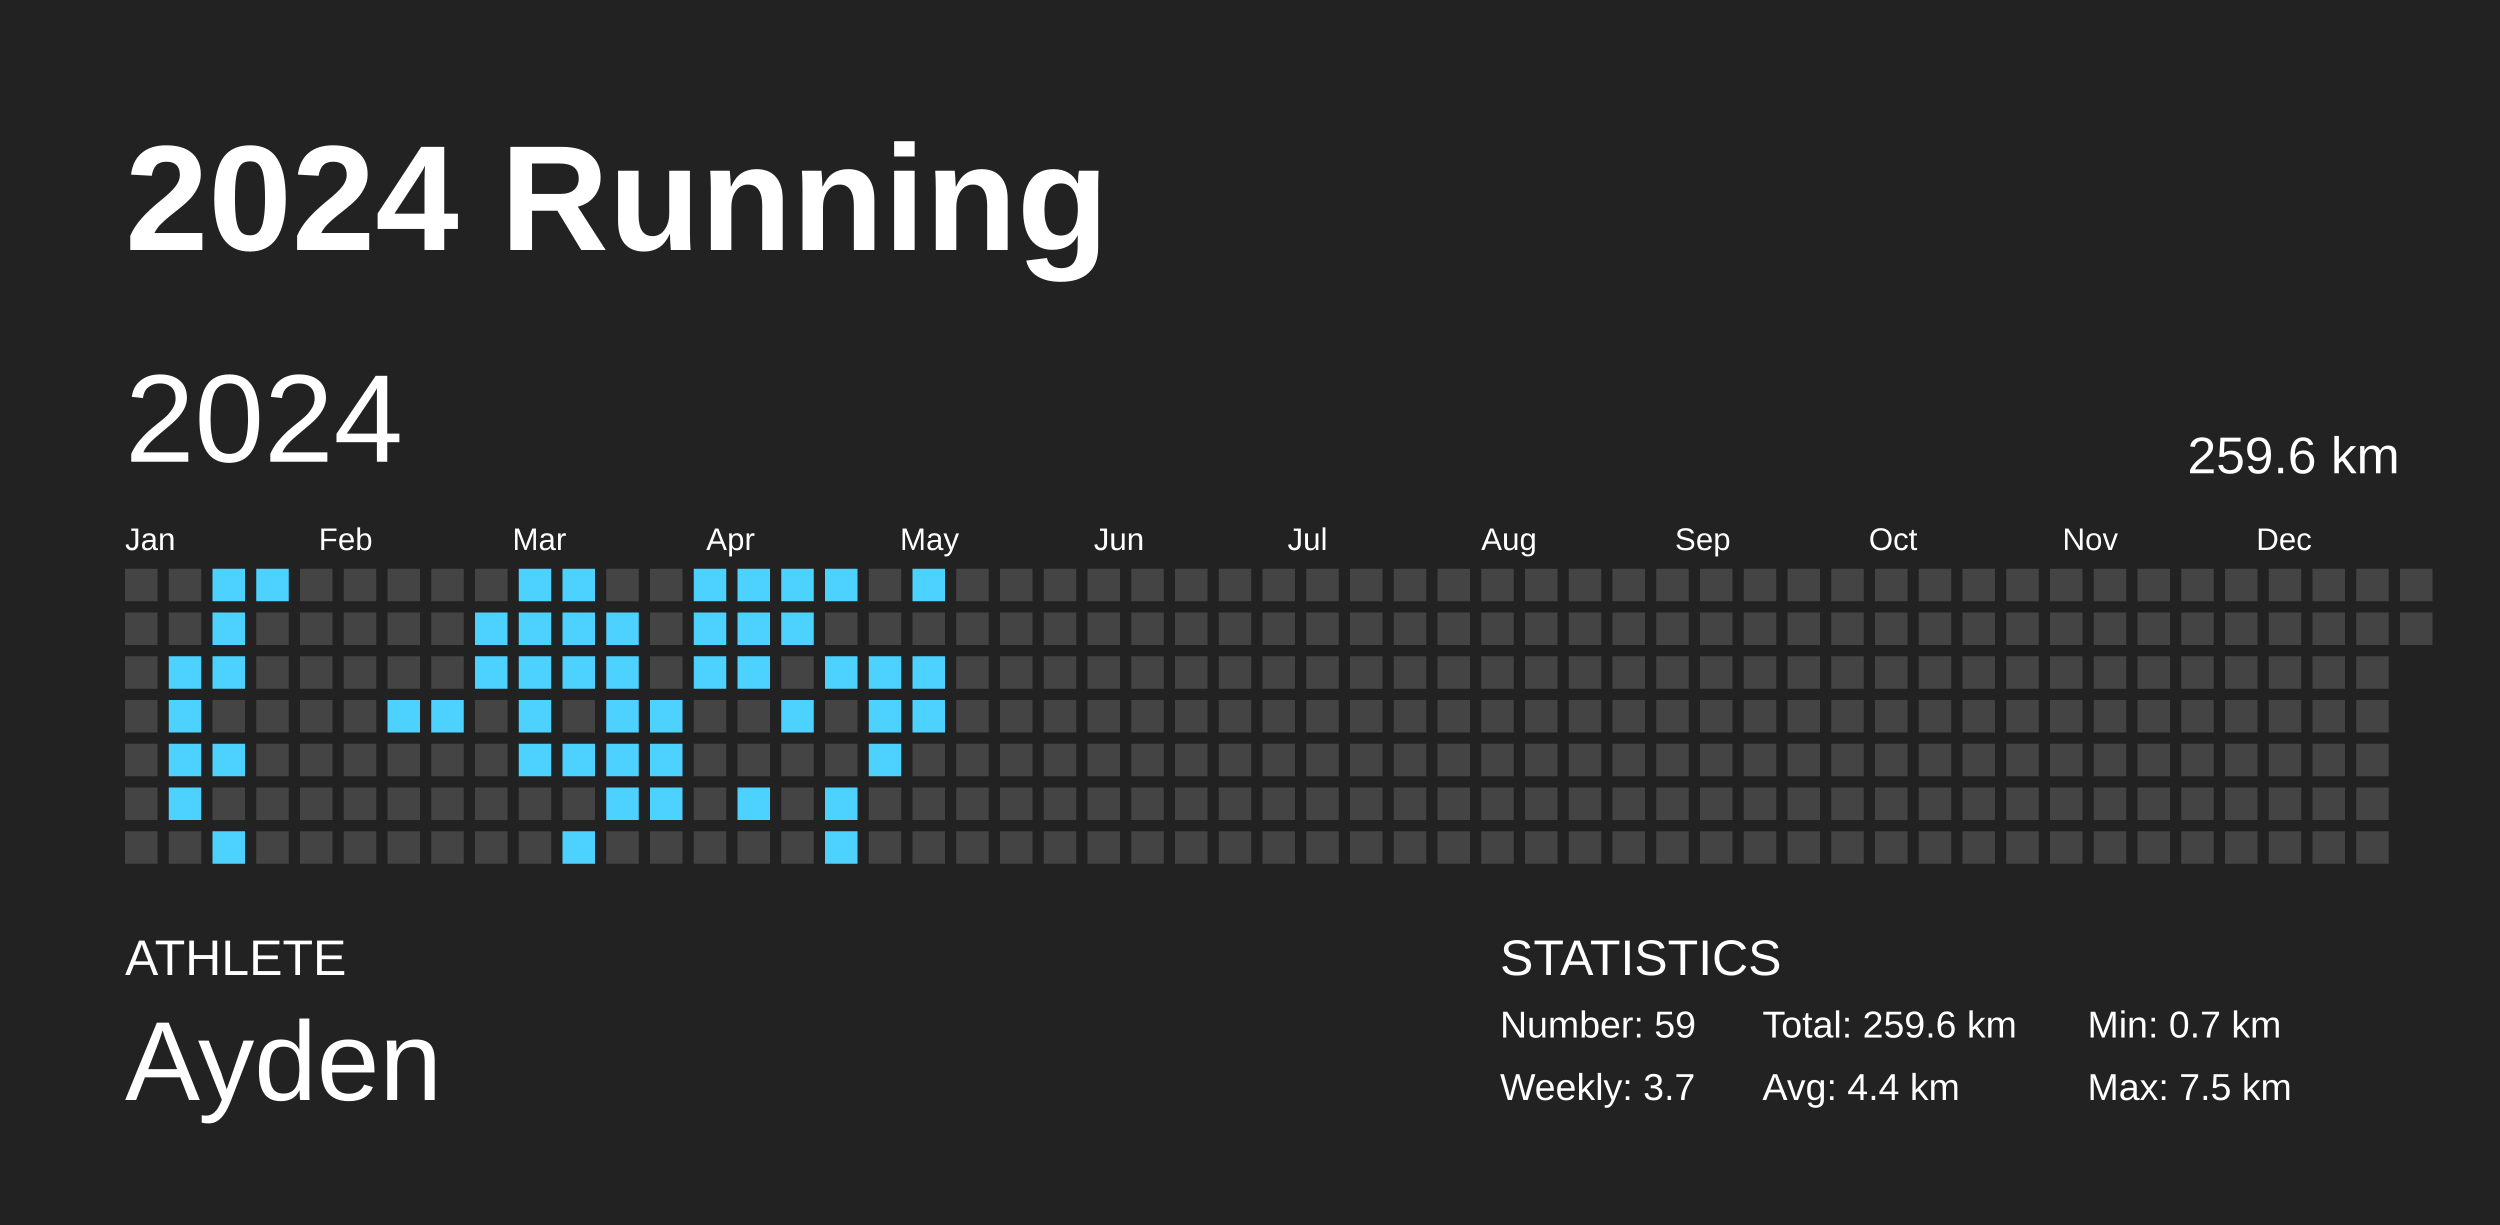
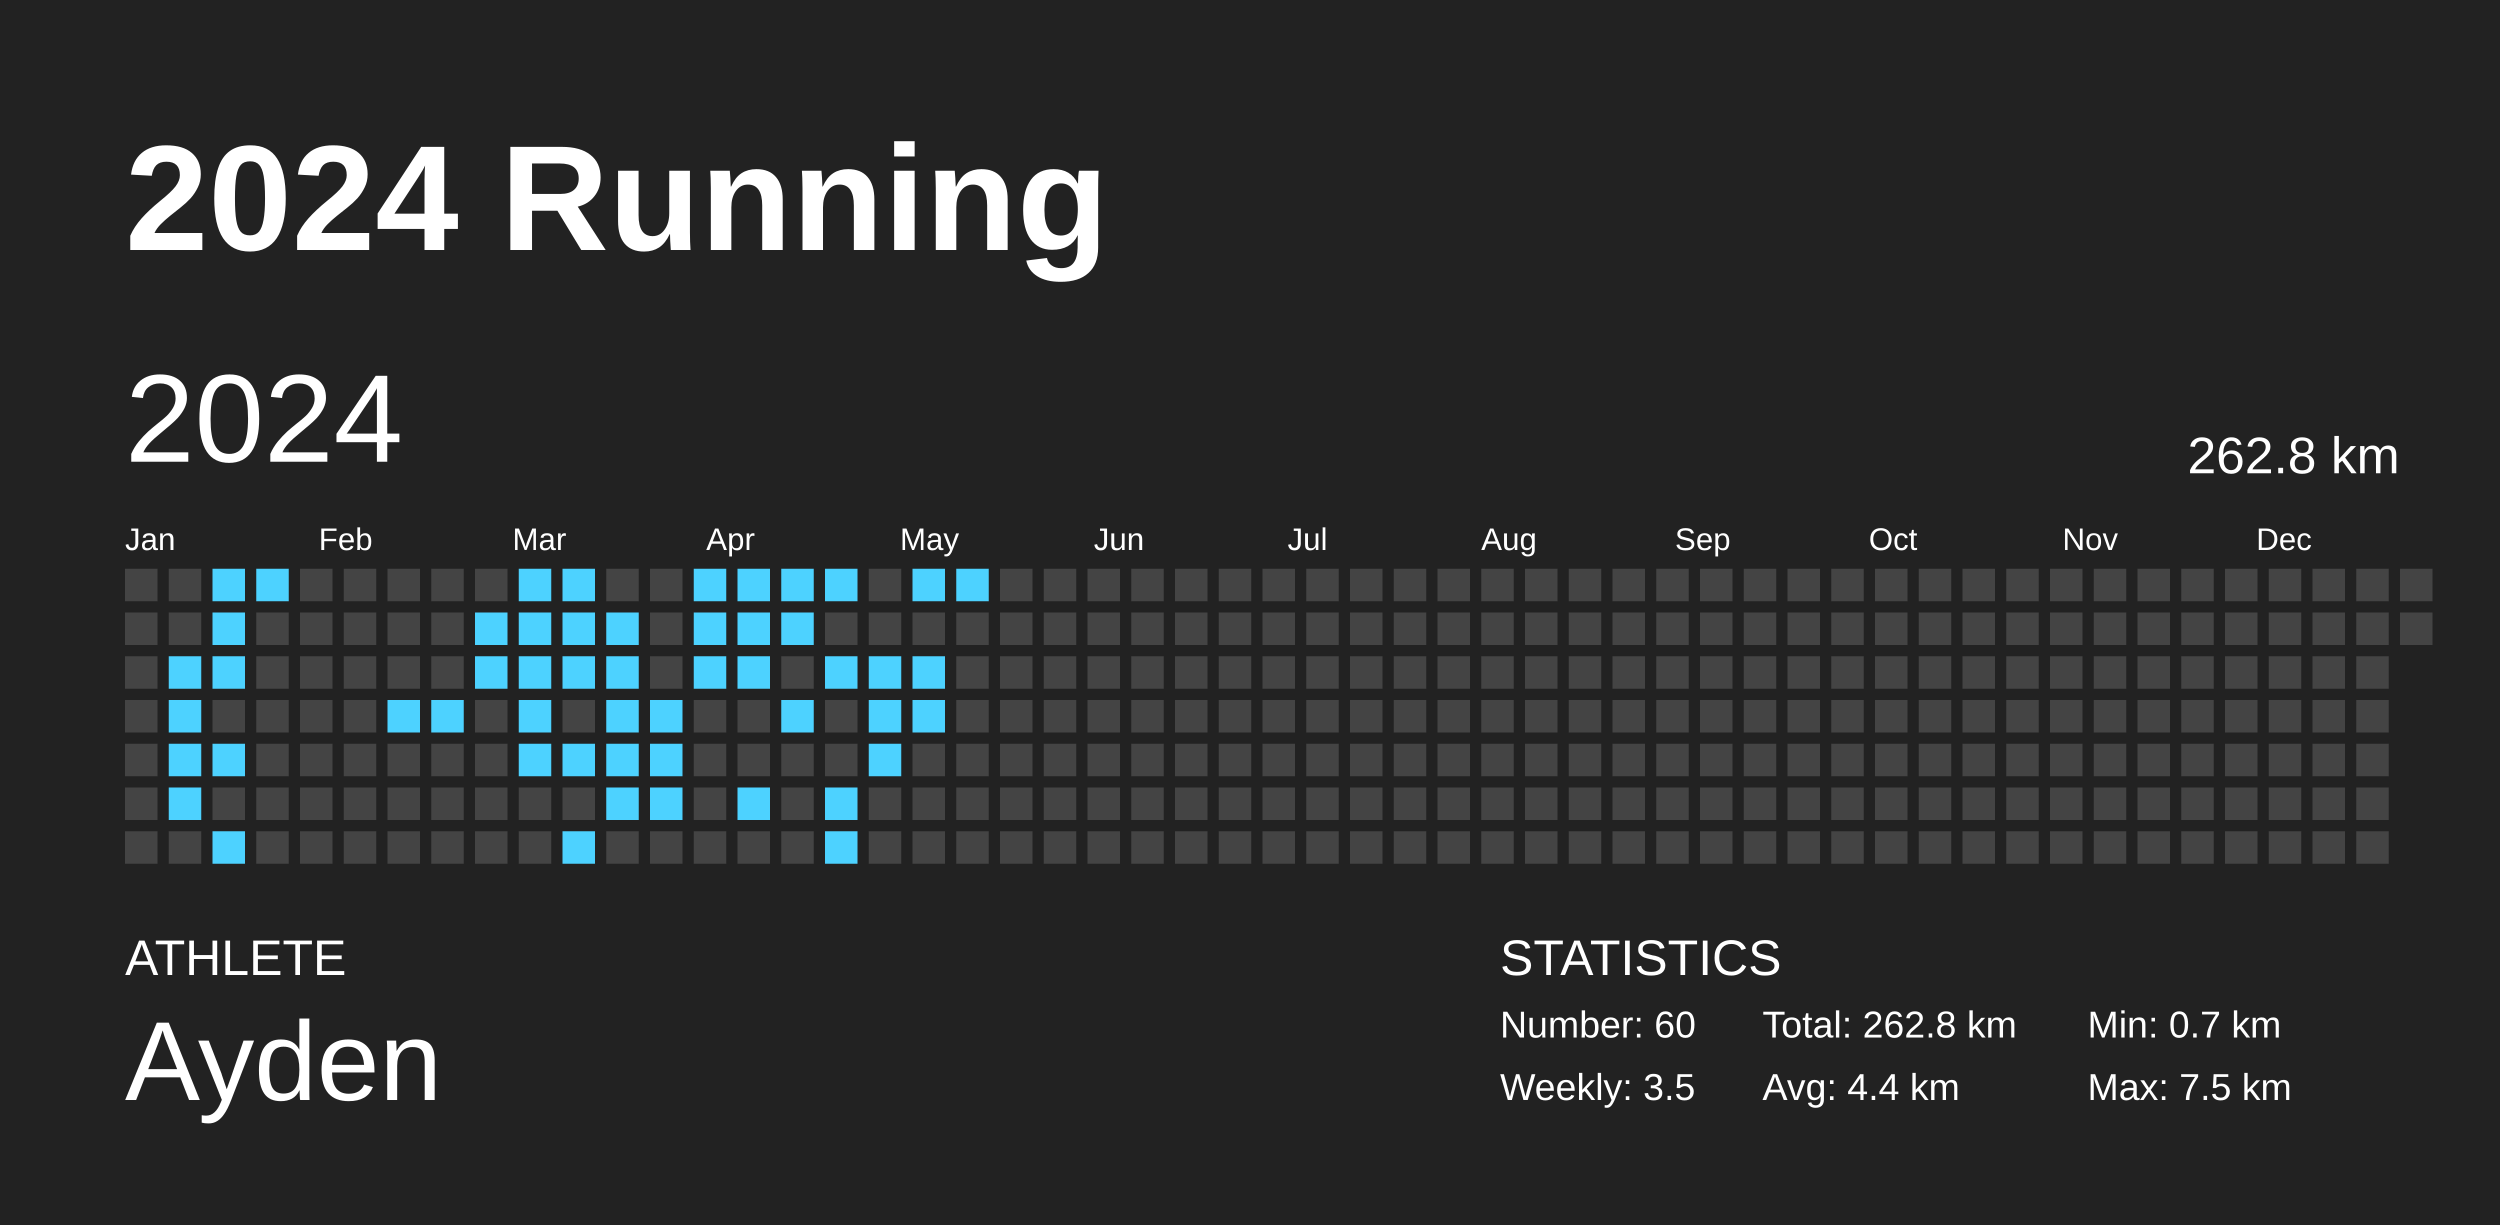
<svg xmlns="http://www.w3.org/2000/svg" baseProfile="full" height="98mm" version="1.1" viewBox="0,0,200,98" width="200mm">
  <defs />
  <rect fill="#222222" height="98" width="200" x="0" y="0" />
  <text fill="#FFFFFF" style="font-size:12px; font-family:Arial; font-weight:bold;" x="10" y="20">2024 Running</text>
  <text fill="#FFFFFF" style="font-size:4px; font-family:Arial" x="10" y="78">ATHLETE</text>
  <text fill="#FFFFFF" style="font-size:9px; font-family:Arial" x="10" y="88">Ayden</text>
  <text fill="#FFFFFF" style="font-size:4px; font-family:Arial" x="120" y="78">STATISTICS</text>
-   <text fill="#FFFFFF" style="font-size:3px; font-family:Arial" x="120" y="83">Number: 59</text>
-   <text fill="#FFFFFF" style="font-size:3px; font-family:Arial" x="120" y="88">Weekly: 3.7</text>
-   <text fill="#FFFFFF" style="font-size:3px; font-family:Arial" x="141" y="83">Total: 259.6 km</text>
+   <text fill="#FFFFFF" style="font-size:3px; font-family:Arial" x="120" y="83">Number: 60</text>
+   <text fill="#FFFFFF" style="font-size:3px; font-family:Arial" x="120" y="88">Weekly: 3.5</text>
+   <text fill="#FFFFFF" style="font-size:3px; font-family:Arial" x="141" y="83">Total: 262.8 km</text>
  <text fill="#FFFFFF" style="font-size:3px; font-family:Arial" x="141" y="88">Avg: 4.4 km</text>
  <text fill="#FFFFFF" style="font-size:3px; font-family:Arial" x="167" y="83">Min: 0.7 km</text>
  <text fill="#FFFFFF" style="font-size:3px; font-family:Arial" x="167" y="88">Max: 7.5 km</text>
  <text dominant-baseline="hanging" fill="#FFFFFF" style="font-size:10.0px; font-family:Arial;" x="10" y="30">2024</text>
-   <text dominant-baseline="hanging" fill="#FFFFFF" style="font-size:4.125px; font-family:Arial;" x="175" y="35">259.6 km</text>
+   <text dominant-baseline="hanging" fill="#FFFFFF" style="font-size:4.125px; font-family:Arial;" x="175" y="35">262.8 km</text>
  <text fill="#FFFFFF" style="font-size:2.5px; font-family:Arial" x="10.0" y="44">Jan</text>
  <text fill="#FFFFFF" style="font-size:2.5px; font-family:Arial" x="25.5" y="44">Feb</text>
  <text fill="#FFFFFF" style="font-size:2.5px; font-family:Arial" x="41.0" y="44">Mar</text>
  <text fill="#FFFFFF" style="font-size:2.5px; font-family:Arial" x="56.5" y="44">Apr</text>
  <text fill="#FFFFFF" style="font-size:2.5px; font-family:Arial" x="72.0" y="44">May</text>
  <text fill="#FFFFFF" style="font-size:2.5px; font-family:Arial" x="87.5" y="44">Jun</text>
  <text fill="#FFFFFF" style="font-size:2.5px; font-family:Arial" x="103.0" y="44">Jul</text>
  <text fill="#FFFFFF" style="font-size:2.5px; font-family:Arial" x="118.5" y="44">Aug</text>
  <text fill="#FFFFFF" style="font-size:2.5px; font-family:Arial" x="134.0" y="44">Sep</text>
  <text fill="#FFFFFF" style="font-size:2.5px; font-family:Arial" x="149.5" y="44">Oct</text>
  <text fill="#FFFFFF" style="font-size:2.5px; font-family:Arial" x="165.0" y="44">Nov</text>
  <text fill="#FFFFFF" style="font-size:2.5px; font-family:Arial" x="180.5" y="44">Dec</text>
  <rect fill="#444444" height="2.6" width="2.6" x="10.0" y="45.5" />
  <rect fill="#444444" height="2.6" width="2.6" x="10.0" y="49.0" />
  <rect fill="#444444" height="2.6" width="2.6" x="10.0" y="52.5" />
  <rect fill="#444444" height="2.6" width="2.6" x="10.0" y="56.0" />
  <rect fill="#444444" height="2.6" width="2.6" x="10.0" y="59.5" />
  <rect fill="#444444" height="2.6" width="2.6" x="10.0" y="63.0" />
  <rect fill="#444444" height="2.6" width="2.6" x="10.0" y="66.5" />
  <rect fill="#444444" height="2.6" width="2.6" x="13.5" y="45.5" />
  <rect fill="#444444" height="2.6" width="2.6" x="13.5" y="49.0" />
  <rect fill="#4dd2ff" height="2.6" width="2.6" x="13.5" y="52.5" />
  <rect fill="#4dd2ff" height="2.6" width="2.6" x="13.5" y="56.0" />
  <rect fill="#4dd2ff" height="2.6" width="2.6" x="13.5" y="59.5" />
  <rect fill="#4dd2ff" height="2.6" width="2.6" x="13.5" y="63.0" />
  <rect fill="#444444" height="2.6" width="2.6" x="13.5" y="66.5" />
  <rect fill="#4dd2ff" height="2.6" width="2.6" x="17.0" y="45.5" />
  <rect fill="#4dd2ff" height="2.6" width="2.6" x="17.0" y="49.0" />
  <rect fill="#4dd2ff" height="2.6" width="2.6" x="17.0" y="52.5" />
  <rect fill="#444444" height="2.6" width="2.6" x="17.0" y="56.0" />
  <rect fill="#4dd2ff" height="2.6" width="2.6" x="17.0" y="59.5" />
  <rect fill="#444444" height="2.6" width="2.6" x="17.0" y="63.0" />
  <rect fill="#4dd2ff" height="2.6" width="2.6" x="17.0" y="66.5" />
  <rect fill="#4dd2ff" height="2.6" width="2.6" x="20.5" y="45.5" />
  <rect fill="#444444" height="2.6" width="2.6" x="20.5" y="49.0" />
  <rect fill="#444444" height="2.6" width="2.6" x="20.5" y="52.5" />
  <rect fill="#444444" height="2.6" width="2.6" x="20.5" y="56.0" />
  <rect fill="#444444" height="2.6" width="2.6" x="20.5" y="59.5" />
  <rect fill="#444444" height="2.6" width="2.6" x="20.5" y="63.0" />
  <rect fill="#444444" height="2.6" width="2.6" x="20.5" y="66.5" />
  <rect fill="#444444" height="2.6" width="2.6" x="24.0" y="45.5" />
  <rect fill="#444444" height="2.6" width="2.6" x="24.0" y="49.0" />
  <rect fill="#444444" height="2.6" width="2.6" x="24.0" y="52.5" />
  <rect fill="#444444" height="2.6" width="2.6" x="24.0" y="56.0" />
  <rect fill="#444444" height="2.6" width="2.6" x="24.0" y="59.5" />
  <rect fill="#444444" height="2.6" width="2.6" x="24.0" y="63.0" />
  <rect fill="#444444" height="2.6" width="2.6" x="24.0" y="66.5" />
  <rect fill="#444444" height="2.6" width="2.6" x="27.5" y="45.5" />
  <rect fill="#444444" height="2.6" width="2.6" x="27.5" y="49.0" />
  <rect fill="#444444" height="2.6" width="2.6" x="27.5" y="52.5" />
  <rect fill="#444444" height="2.6" width="2.6" x="27.5" y="56.0" />
  <rect fill="#444444" height="2.6" width="2.6" x="27.5" y="59.5" />
  <rect fill="#444444" height="2.6" width="2.6" x="27.5" y="63.0" />
  <rect fill="#444444" height="2.6" width="2.6" x="27.5" y="66.5" />
  <rect fill="#444444" height="2.6" width="2.6" x="31.0" y="45.5" />
  <rect fill="#444444" height="2.6" width="2.6" x="31.0" y="49.0" />
  <rect fill="#444444" height="2.6" width="2.6" x="31.0" y="52.5" />
  <rect fill="#4dd2ff" height="2.6" width="2.6" x="31.0" y="56.0" />
  <rect fill="#444444" height="2.6" width="2.6" x="31.0" y="59.5" />
  <rect fill="#444444" height="2.6" width="2.6" x="31.0" y="63.0" />
  <rect fill="#444444" height="2.6" width="2.6" x="31.0" y="66.5" />
  <rect fill="#444444" height="2.6" width="2.6" x="34.5" y="45.5" />
  <rect fill="#444444" height="2.6" width="2.6" x="34.5" y="49.0" />
  <rect fill="#444444" height="2.6" width="2.6" x="34.5" y="52.5" />
  <rect fill="#4dd2ff" height="2.6" width="2.6" x="34.5" y="56.0" />
  <rect fill="#444444" height="2.6" width="2.6" x="34.5" y="59.5" />
  <rect fill="#444444" height="2.6" width="2.6" x="34.5" y="63.0" />
  <rect fill="#444444" height="2.6" width="2.6" x="34.5" y="66.5" />
  <rect fill="#444444" height="2.6" width="2.6" x="38.0" y="45.5" />
  <rect fill="#4dd2ff" height="2.6" width="2.6" x="38.0" y="49.0" />
  <rect fill="#4dd2ff" height="2.6" width="2.6" x="38.0" y="52.5" />
  <rect fill="#444444" height="2.6" width="2.6" x="38.0" y="56.0" />
  <rect fill="#444444" height="2.6" width="2.6" x="38.0" y="59.5" />
  <rect fill="#444444" height="2.6" width="2.6" x="38.0" y="63.0" />
  <rect fill="#444444" height="2.6" width="2.6" x="38.0" y="66.5" />
  <rect fill="#4dd2ff" height="2.6" width="2.6" x="41.5" y="45.5" />
  <rect fill="#4dd2ff" height="2.6" width="2.6" x="41.5" y="49.0" />
  <rect fill="#4dd2ff" height="2.6" width="2.6" x="41.5" y="52.5" />
  <rect fill="#4dd2ff" height="2.6" width="2.6" x="41.5" y="56.0" />
  <rect fill="#4dd2ff" height="2.6" width="2.6" x="41.5" y="59.5" />
  <rect fill="#444444" height="2.6" width="2.6" x="41.5" y="63.0" />
  <rect fill="#444444" height="2.6" width="2.6" x="41.5" y="66.5" />
  <rect fill="#4dd2ff" height="2.6" width="2.6" x="45.0" y="45.5" />
  <rect fill="#4dd2ff" height="2.6" width="2.6" x="45.0" y="49.0" />
  <rect fill="#4dd2ff" height="2.6" width="2.6" x="45.0" y="52.5" />
  <rect fill="#444444" height="2.6" width="2.6" x="45.0" y="56.0" />
  <rect fill="#4dd2ff" height="2.6" width="2.6" x="45.0" y="59.5" />
  <rect fill="#444444" height="2.6" width="2.6" x="45.0" y="63.0" />
  <rect fill="#4dd2ff" height="2.6" width="2.6" x="45.0" y="66.5" />
  <rect fill="#444444" height="2.6" width="2.6" x="48.5" y="45.5" />
  <rect fill="#4dd2ff" height="2.6" width="2.6" x="48.5" y="49.0" />
  <rect fill="#4dd2ff" height="2.6" width="2.6" x="48.5" y="52.5" />
  <rect fill="#4dd2ff" height="2.6" width="2.6" x="48.5" y="56.0" />
  <rect fill="#4dd2ff" height="2.6" width="2.6" x="48.5" y="59.5" />
  <rect fill="#4dd2ff" height="2.6" width="2.6" x="48.5" y="63.0" />
  <rect fill="#444444" height="2.6" width="2.6" x="48.5" y="66.5" />
  <rect fill="#444444" height="2.6" width="2.6" x="52.0" y="45.5" />
  <rect fill="#444444" height="2.6" width="2.6" x="52.0" y="49.0" />
  <rect fill="#444444" height="2.6" width="2.6" x="52.0" y="52.5" />
  <rect fill="#4dd2ff" height="2.6" width="2.6" x="52.0" y="56.0" />
  <rect fill="#4dd2ff" height="2.6" width="2.6" x="52.0" y="59.5" />
  <rect fill="#4dd2ff" height="2.6" width="2.6" x="52.0" y="63.0" />
  <rect fill="#444444" height="2.6" width="2.6" x="52.0" y="66.5" />
  <rect fill="#4dd2ff" height="2.6" width="2.6" x="55.5" y="45.5" />
  <rect fill="#4dd2ff" height="2.6" width="2.6" x="55.5" y="49.0" />
  <rect fill="#4dd2ff" height="2.6" width="2.6" x="55.5" y="52.5" />
  <rect fill="#444444" height="2.6" width="2.6" x="55.5" y="56.0" />
  <rect fill="#444444" height="2.6" width="2.6" x="55.5" y="59.5" />
  <rect fill="#444444" height="2.6" width="2.6" x="55.5" y="63.0" />
  <rect fill="#444444" height="2.6" width="2.6" x="55.5" y="66.5" />
  <rect fill="#4dd2ff" height="2.6" width="2.6" x="59.0" y="45.5" />
  <rect fill="#4dd2ff" height="2.6" width="2.6" x="59.0" y="49.0" />
  <rect fill="#4dd2ff" height="2.6" width="2.6" x="59.0" y="52.5" />
  <rect fill="#444444" height="2.6" width="2.6" x="59.0" y="56.0" />
  <rect fill="#444444" height="2.6" width="2.6" x="59.0" y="59.5" />
  <rect fill="#4dd2ff" height="2.6" width="2.6" x="59.0" y="63.0" />
  <rect fill="#444444" height="2.6" width="2.6" x="59.0" y="66.5" />
  <rect fill="#4dd2ff" height="2.6" width="2.6" x="62.5" y="45.5" />
  <rect fill="#4dd2ff" height="2.6" width="2.6" x="62.5" y="49.0" />
  <rect fill="#444444" height="2.6" width="2.6" x="62.5" y="52.5" />
  <rect fill="#4dd2ff" height="2.6" width="2.6" x="62.5" y="56.0" />
  <rect fill="#444444" height="2.6" width="2.6" x="62.5" y="59.5" />
  <rect fill="#444444" height="2.6" width="2.6" x="62.5" y="63.0" />
  <rect fill="#444444" height="2.6" width="2.6" x="62.5" y="66.5" />
  <rect fill="#4dd2ff" height="2.6" width="2.6" x="66.0" y="45.5" />
  <rect fill="#444444" height="2.6" width="2.6" x="66.0" y="49.0" />
  <rect fill="#4dd2ff" height="2.6" width="2.6" x="66.0" y="52.5" />
  <rect fill="#444444" height="2.6" width="2.6" x="66.0" y="56.0" />
  <rect fill="#444444" height="2.6" width="2.6" x="66.0" y="59.5" />
  <rect fill="#4dd2ff" height="2.6" width="2.6" x="66.0" y="63.0" />
  <rect fill="#4dd2ff" height="2.6" width="2.6" x="66.0" y="66.5" />
  <rect fill="#444444" height="2.6" width="2.6" x="69.5" y="45.5" />
  <rect fill="#444444" height="2.6" width="2.6" x="69.5" y="49.0" />
  <rect fill="#4dd2ff" height="2.6" width="2.6" x="69.5" y="52.5" />
  <rect fill="#4dd2ff" height="2.6" width="2.6" x="69.5" y="56.0" />
  <rect fill="#4dd2ff" height="2.6" width="2.6" x="69.5" y="59.5" />
  <rect fill="#444444" height="2.6" width="2.6" x="69.5" y="63.0" />
  <rect fill="#444444" height="2.6" width="2.6" x="69.5" y="66.5" />
  <rect fill="#4dd2ff" height="2.6" width="2.6" x="73.0" y="45.5" />
  <rect fill="#444444" height="2.6" width="2.6" x="73.0" y="49.0" />
  <rect fill="#4dd2ff" height="2.6" width="2.6" x="73.0" y="52.5" />
  <rect fill="#4dd2ff" height="2.6" width="2.6" x="73.0" y="56.0" />
  <rect fill="#444444" height="2.6" width="2.6" x="73.0" y="59.5" />
  <rect fill="#444444" height="2.6" width="2.6" x="73.0" y="63.0" />
  <rect fill="#444444" height="2.6" width="2.6" x="73.0" y="66.5" />
-   <rect fill="#444444" height="2.6" width="2.6" x="76.5" y="45.5" />
+   <rect fill="#4dd2ff" height="2.6" width="2.6" x="76.5" y="45.5" />
  <rect fill="#444444" height="2.6" width="2.6" x="76.5" y="49.0" />
  <rect fill="#444444" height="2.6" width="2.6" x="76.5" y="52.5" />
  <rect fill="#444444" height="2.6" width="2.6" x="76.5" y="56.0" />
  <rect fill="#444444" height="2.6" width="2.6" x="76.5" y="59.5" />
  <rect fill="#444444" height="2.6" width="2.6" x="76.5" y="63.0" />
  <rect fill="#444444" height="2.6" width="2.6" x="76.5" y="66.5" />
  <rect fill="#444444" height="2.6" width="2.6" x="80.0" y="45.5" />
  <rect fill="#444444" height="2.6" width="2.6" x="80.0" y="49.0" />
  <rect fill="#444444" height="2.6" width="2.6" x="80.0" y="52.5" />
  <rect fill="#444444" height="2.6" width="2.6" x="80.0" y="56.0" />
  <rect fill="#444444" height="2.6" width="2.6" x="80.0" y="59.5" />
  <rect fill="#444444" height="2.6" width="2.6" x="80.0" y="63.0" />
  <rect fill="#444444" height="2.6" width="2.6" x="80.0" y="66.5" />
  <rect fill="#444444" height="2.6" width="2.6" x="83.5" y="45.5" />
  <rect fill="#444444" height="2.6" width="2.6" x="83.5" y="49.0" />
  <rect fill="#444444" height="2.6" width="2.6" x="83.5" y="52.5" />
  <rect fill="#444444" height="2.6" width="2.6" x="83.5" y="56.0" />
  <rect fill="#444444" height="2.6" width="2.6" x="83.5" y="59.5" />
  <rect fill="#444444" height="2.6" width="2.6" x="83.5" y="63.0" />
  <rect fill="#444444" height="2.6" width="2.6" x="83.5" y="66.5" />
  <rect fill="#444444" height="2.6" width="2.6" x="87.0" y="45.5" />
  <rect fill="#444444" height="2.6" width="2.6" x="87.0" y="49.0" />
  <rect fill="#444444" height="2.6" width="2.6" x="87.0" y="52.5" />
  <rect fill="#444444" height="2.6" width="2.6" x="87.0" y="56.0" />
  <rect fill="#444444" height="2.6" width="2.6" x="87.0" y="59.5" />
  <rect fill="#444444" height="2.6" width="2.6" x="87.0" y="63.0" />
  <rect fill="#444444" height="2.6" width="2.6" x="87.0" y="66.5" />
  <rect fill="#444444" height="2.6" width="2.6" x="90.5" y="45.5" />
  <rect fill="#444444" height="2.6" width="2.6" x="90.5" y="49.0" />
  <rect fill="#444444" height="2.6" width="2.6" x="90.5" y="52.5" />
  <rect fill="#444444" height="2.6" width="2.6" x="90.5" y="56.0" />
  <rect fill="#444444" height="2.6" width="2.6" x="90.5" y="59.5" />
  <rect fill="#444444" height="2.6" width="2.6" x="90.5" y="63.0" />
  <rect fill="#444444" height="2.6" width="2.6" x="90.5" y="66.5" />
  <rect fill="#444444" height="2.6" width="2.6" x="94.0" y="45.5" />
  <rect fill="#444444" height="2.6" width="2.6" x="94.0" y="49.0" />
  <rect fill="#444444" height="2.6" width="2.6" x="94.0" y="52.5" />
  <rect fill="#444444" height="2.6" width="2.6" x="94.0" y="56.0" />
  <rect fill="#444444" height="2.6" width="2.6" x="94.0" y="59.5" />
  <rect fill="#444444" height="2.6" width="2.6" x="94.0" y="63.0" />
  <rect fill="#444444" height="2.6" width="2.6" x="94.0" y="66.5" />
  <rect fill="#444444" height="2.6" width="2.6" x="97.5" y="45.5" />
  <rect fill="#444444" height="2.6" width="2.6" x="97.5" y="49.0" />
  <rect fill="#444444" height="2.6" width="2.6" x="97.5" y="52.5" />
  <rect fill="#444444" height="2.6" width="2.6" x="97.5" y="56.0" />
  <rect fill="#444444" height="2.6" width="2.6" x="97.5" y="59.5" />
  <rect fill="#444444" height="2.6" width="2.6" x="97.5" y="63.0" />
  <rect fill="#444444" height="2.6" width="2.6" x="97.5" y="66.5" />
  <rect fill="#444444" height="2.6" width="2.6" x="101.0" y="45.5" />
  <rect fill="#444444" height="2.6" width="2.6" x="101.0" y="49.0" />
  <rect fill="#444444" height="2.6" width="2.6" x="101.0" y="52.5" />
  <rect fill="#444444" height="2.6" width="2.6" x="101.0" y="56.0" />
  <rect fill="#444444" height="2.6" width="2.6" x="101.0" y="59.5" />
  <rect fill="#444444" height="2.6" width="2.6" x="101.0" y="63.0" />
  <rect fill="#444444" height="2.6" width="2.6" x="101.0" y="66.5" />
  <rect fill="#444444" height="2.6" width="2.6" x="104.5" y="45.5" />
  <rect fill="#444444" height="2.6" width="2.6" x="104.5" y="49.0" />
  <rect fill="#444444" height="2.6" width="2.6" x="104.5" y="52.5" />
  <rect fill="#444444" height="2.6" width="2.6" x="104.5" y="56.0" />
  <rect fill="#444444" height="2.6" width="2.6" x="104.5" y="59.5" />
  <rect fill="#444444" height="2.6" width="2.6" x="104.5" y="63.0" />
  <rect fill="#444444" height="2.6" width="2.6" x="104.5" y="66.5" />
  <rect fill="#444444" height="2.6" width="2.6" x="108.0" y="45.5" />
  <rect fill="#444444" height="2.6" width="2.6" x="108.0" y="49.0" />
  <rect fill="#444444" height="2.6" width="2.6" x="108.0" y="52.5" />
  <rect fill="#444444" height="2.6" width="2.6" x="108.0" y="56.0" />
  <rect fill="#444444" height="2.6" width="2.6" x="108.0" y="59.5" />
  <rect fill="#444444" height="2.6" width="2.6" x="108.0" y="63.0" />
  <rect fill="#444444" height="2.6" width="2.6" x="108.0" y="66.5" />
  <rect fill="#444444" height="2.6" width="2.6" x="111.5" y="45.5" />
  <rect fill="#444444" height="2.6" width="2.6" x="111.5" y="49.0" />
  <rect fill="#444444" height="2.6" width="2.6" x="111.5" y="52.5" />
  <rect fill="#444444" height="2.6" width="2.6" x="111.5" y="56.0" />
  <rect fill="#444444" height="2.6" width="2.6" x="111.5" y="59.5" />
  <rect fill="#444444" height="2.6" width="2.6" x="111.5" y="63.0" />
  <rect fill="#444444" height="2.6" width="2.6" x="111.5" y="66.5" />
  <rect fill="#444444" height="2.6" width="2.6" x="115.0" y="45.5" />
  <rect fill="#444444" height="2.6" width="2.6" x="115.0" y="49.0" />
  <rect fill="#444444" height="2.6" width="2.6" x="115.0" y="52.5" />
  <rect fill="#444444" height="2.6" width="2.6" x="115.0" y="56.0" />
  <rect fill="#444444" height="2.6" width="2.6" x="115.0" y="59.5" />
  <rect fill="#444444" height="2.6" width="2.6" x="115.0" y="63.0" />
  <rect fill="#444444" height="2.6" width="2.6" x="115.0" y="66.5" />
  <rect fill="#444444" height="2.6" width="2.6" x="118.5" y="45.5" />
  <rect fill="#444444" height="2.6" width="2.6" x="118.5" y="49.0" />
  <rect fill="#444444" height="2.6" width="2.6" x="118.5" y="52.5" />
  <rect fill="#444444" height="2.6" width="2.6" x="118.5" y="56.0" />
  <rect fill="#444444" height="2.6" width="2.6" x="118.5" y="59.5" />
  <rect fill="#444444" height="2.6" width="2.6" x="118.5" y="63.0" />
  <rect fill="#444444" height="2.6" width="2.6" x="118.5" y="66.5" />
  <rect fill="#444444" height="2.6" width="2.6" x="122.0" y="45.5" />
  <rect fill="#444444" height="2.6" width="2.6" x="122.0" y="49.0" />
  <rect fill="#444444" height="2.6" width="2.6" x="122.0" y="52.5" />
  <rect fill="#444444" height="2.6" width="2.6" x="122.0" y="56.0" />
  <rect fill="#444444" height="2.6" width="2.6" x="122.0" y="59.5" />
  <rect fill="#444444" height="2.6" width="2.6" x="122.0" y="63.0" />
  <rect fill="#444444" height="2.6" width="2.6" x="122.0" y="66.5" />
  <rect fill="#444444" height="2.6" width="2.6" x="125.5" y="45.5" />
  <rect fill="#444444" height="2.6" width="2.6" x="125.5" y="49.0" />
  <rect fill="#444444" height="2.6" width="2.6" x="125.5" y="52.5" />
  <rect fill="#444444" height="2.6" width="2.6" x="125.5" y="56.0" />
  <rect fill="#444444" height="2.6" width="2.6" x="125.5" y="59.5" />
  <rect fill="#444444" height="2.6" width="2.6" x="125.5" y="63.0" />
  <rect fill="#444444" height="2.6" width="2.6" x="125.5" y="66.5" />
  <rect fill="#444444" height="2.6" width="2.6" x="129.0" y="45.5" />
  <rect fill="#444444" height="2.6" width="2.6" x="129.0" y="49.0" />
  <rect fill="#444444" height="2.6" width="2.6" x="129.0" y="52.5" />
  <rect fill="#444444" height="2.6" width="2.6" x="129.0" y="56.0" />
  <rect fill="#444444" height="2.6" width="2.6" x="129.0" y="59.5" />
  <rect fill="#444444" height="2.6" width="2.6" x="129.0" y="63.0" />
  <rect fill="#444444" height="2.6" width="2.6" x="129.0" y="66.5" />
  <rect fill="#444444" height="2.6" width="2.6" x="132.5" y="45.5" />
  <rect fill="#444444" height="2.6" width="2.6" x="132.5" y="49.0" />
  <rect fill="#444444" height="2.6" width="2.6" x="132.5" y="52.5" />
  <rect fill="#444444" height="2.6" width="2.6" x="132.5" y="56.0" />
  <rect fill="#444444" height="2.6" width="2.6" x="132.5" y="59.5" />
  <rect fill="#444444" height="2.6" width="2.6" x="132.5" y="63.0" />
  <rect fill="#444444" height="2.6" width="2.6" x="132.5" y="66.5" />
  <rect fill="#444444" height="2.6" width="2.6" x="136.0" y="45.5" />
  <rect fill="#444444" height="2.6" width="2.6" x="136.0" y="49.0" />
  <rect fill="#444444" height="2.6" width="2.6" x="136.0" y="52.5" />
  <rect fill="#444444" height="2.6" width="2.6" x="136.0" y="56.0" />
  <rect fill="#444444" height="2.6" width="2.6" x="136.0" y="59.5" />
  <rect fill="#444444" height="2.6" width="2.6" x="136.0" y="63.0" />
  <rect fill="#444444" height="2.6" width="2.6" x="136.0" y="66.5" />
  <rect fill="#444444" height="2.6" width="2.6" x="139.5" y="45.5" />
  <rect fill="#444444" height="2.6" width="2.6" x="139.5" y="49.0" />
  <rect fill="#444444" height="2.6" width="2.6" x="139.5" y="52.5" />
  <rect fill="#444444" height="2.6" width="2.6" x="139.5" y="56.0" />
  <rect fill="#444444" height="2.6" width="2.6" x="139.5" y="59.5" />
  <rect fill="#444444" height="2.6" width="2.6" x="139.5" y="63.0" />
  <rect fill="#444444" height="2.6" width="2.6" x="139.5" y="66.5" />
  <rect fill="#444444" height="2.6" width="2.6" x="143.0" y="45.5" />
  <rect fill="#444444" height="2.6" width="2.6" x="143.0" y="49.0" />
  <rect fill="#444444" height="2.6" width="2.6" x="143.0" y="52.5" />
  <rect fill="#444444" height="2.6" width="2.6" x="143.0" y="56.0" />
  <rect fill="#444444" height="2.6" width="2.6" x="143.0" y="59.5" />
  <rect fill="#444444" height="2.6" width="2.6" x="143.0" y="63.0" />
  <rect fill="#444444" height="2.6" width="2.6" x="143.0" y="66.5" />
  <rect fill="#444444" height="2.6" width="2.6" x="146.5" y="45.5" />
  <rect fill="#444444" height="2.6" width="2.6" x="146.5" y="49.0" />
  <rect fill="#444444" height="2.6" width="2.6" x="146.5" y="52.5" />
  <rect fill="#444444" height="2.6" width="2.6" x="146.5" y="56.0" />
  <rect fill="#444444" height="2.6" width="2.6" x="146.5" y="59.5" />
  <rect fill="#444444" height="2.6" width="2.6" x="146.5" y="63.0" />
  <rect fill="#444444" height="2.6" width="2.6" x="146.5" y="66.5" />
  <rect fill="#444444" height="2.6" width="2.6" x="150.0" y="45.5" />
  <rect fill="#444444" height="2.6" width="2.6" x="150.0" y="49.0" />
  <rect fill="#444444" height="2.6" width="2.6" x="150.0" y="52.5" />
  <rect fill="#444444" height="2.6" width="2.6" x="150.0" y="56.0" />
  <rect fill="#444444" height="2.6" width="2.6" x="150.0" y="59.5" />
  <rect fill="#444444" height="2.6" width="2.6" x="150.0" y="63.0" />
  <rect fill="#444444" height="2.6" width="2.6" x="150.0" y="66.5" />
  <rect fill="#444444" height="2.6" width="2.6" x="153.5" y="45.5" />
  <rect fill="#444444" height="2.6" width="2.6" x="153.5" y="49.0" />
  <rect fill="#444444" height="2.6" width="2.6" x="153.5" y="52.5" />
  <rect fill="#444444" height="2.6" width="2.6" x="153.5" y="56.0" />
  <rect fill="#444444" height="2.6" width="2.6" x="153.5" y="59.5" />
  <rect fill="#444444" height="2.6" width="2.6" x="153.5" y="63.0" />
  <rect fill="#444444" height="2.6" width="2.6" x="153.5" y="66.5" />
  <rect fill="#444444" height="2.6" width="2.6" x="157.0" y="45.5" />
  <rect fill="#444444" height="2.6" width="2.6" x="157.0" y="49.0" />
  <rect fill="#444444" height="2.6" width="2.6" x="157.0" y="52.5" />
  <rect fill="#444444" height="2.6" width="2.6" x="157.0" y="56.0" />
  <rect fill="#444444" height="2.6" width="2.6" x="157.0" y="59.5" />
  <rect fill="#444444" height="2.6" width="2.6" x="157.0" y="63.0" />
  <rect fill="#444444" height="2.6" width="2.6" x="157.0" y="66.5" />
  <rect fill="#444444" height="2.6" width="2.6" x="160.5" y="45.5" />
  <rect fill="#444444" height="2.6" width="2.6" x="160.5" y="49.0" />
  <rect fill="#444444" height="2.6" width="2.6" x="160.5" y="52.5" />
  <rect fill="#444444" height="2.6" width="2.6" x="160.5" y="56.0" />
  <rect fill="#444444" height="2.6" width="2.6" x="160.5" y="59.5" />
  <rect fill="#444444" height="2.6" width="2.6" x="160.5" y="63.0" />
  <rect fill="#444444" height="2.6" width="2.6" x="160.5" y="66.5" />
  <rect fill="#444444" height="2.6" width="2.6" x="164.0" y="45.5" />
  <rect fill="#444444" height="2.6" width="2.6" x="164.0" y="49.0" />
  <rect fill="#444444" height="2.6" width="2.6" x="164.0" y="52.5" />
  <rect fill="#444444" height="2.6" width="2.6" x="164.0" y="56.0" />
  <rect fill="#444444" height="2.6" width="2.6" x="164.0" y="59.5" />
  <rect fill="#444444" height="2.6" width="2.6" x="164.0" y="63.0" />
  <rect fill="#444444" height="2.6" width="2.6" x="164.0" y="66.5" />
  <rect fill="#444444" height="2.6" width="2.6" x="167.5" y="45.5" />
  <rect fill="#444444" height="2.6" width="2.6" x="167.5" y="49.0" />
  <rect fill="#444444" height="2.6" width="2.6" x="167.5" y="52.5" />
  <rect fill="#444444" height="2.6" width="2.6" x="167.5" y="56.0" />
  <rect fill="#444444" height="2.6" width="2.6" x="167.5" y="59.5" />
  <rect fill="#444444" height="2.6" width="2.6" x="167.5" y="63.0" />
  <rect fill="#444444" height="2.6" width="2.6" x="167.5" y="66.5" />
  <rect fill="#444444" height="2.6" width="2.6" x="171.0" y="45.5" />
  <rect fill="#444444" height="2.6" width="2.6" x="171.0" y="49.0" />
  <rect fill="#444444" height="2.6" width="2.6" x="171.0" y="52.5" />
  <rect fill="#444444" height="2.6" width="2.6" x="171.0" y="56.0" />
  <rect fill="#444444" height="2.6" width="2.6" x="171.0" y="59.5" />
  <rect fill="#444444" height="2.6" width="2.6" x="171.0" y="63.0" />
  <rect fill="#444444" height="2.6" width="2.6" x="171.0" y="66.5" />
  <rect fill="#444444" height="2.6" width="2.6" x="174.5" y="45.5" />
  <rect fill="#444444" height="2.6" width="2.6" x="174.5" y="49.0" />
  <rect fill="#444444" height="2.6" width="2.6" x="174.5" y="52.5" />
  <rect fill="#444444" height="2.6" width="2.6" x="174.5" y="56.0" />
  <rect fill="#444444" height="2.6" width="2.6" x="174.5" y="59.5" />
  <rect fill="#444444" height="2.6" width="2.6" x="174.5" y="63.0" />
  <rect fill="#444444" height="2.6" width="2.6" x="174.5" y="66.5" />
  <rect fill="#444444" height="2.6" width="2.6" x="178.0" y="45.5" />
  <rect fill="#444444" height="2.6" width="2.6" x="178.0" y="49.0" />
  <rect fill="#444444" height="2.6" width="2.6" x="178.0" y="52.5" />
  <rect fill="#444444" height="2.6" width="2.6" x="178.0" y="56.0" />
  <rect fill="#444444" height="2.6" width="2.6" x="178.0" y="59.5" />
  <rect fill="#444444" height="2.6" width="2.6" x="178.0" y="63.0" />
  <rect fill="#444444" height="2.6" width="2.6" x="178.0" y="66.5" />
  <rect fill="#444444" height="2.6" width="2.6" x="181.5" y="45.5" />
  <rect fill="#444444" height="2.6" width="2.6" x="181.5" y="49.0" />
  <rect fill="#444444" height="2.6" width="2.6" x="181.5" y="52.5" />
  <rect fill="#444444" height="2.6" width="2.6" x="181.5" y="56.0" />
  <rect fill="#444444" height="2.6" width="2.6" x="181.5" y="59.5" />
  <rect fill="#444444" height="2.6" width="2.6" x="181.5" y="63.0" />
  <rect fill="#444444" height="2.6" width="2.6" x="181.5" y="66.5" />
  <rect fill="#444444" height="2.6" width="2.6" x="185.0" y="45.5" />
  <rect fill="#444444" height="2.6" width="2.6" x="185.0" y="49.0" />
  <rect fill="#444444" height="2.6" width="2.6" x="185.0" y="52.5" />
  <rect fill="#444444" height="2.6" width="2.6" x="185.0" y="56.0" />
  <rect fill="#444444" height="2.6" width="2.6" x="185.0" y="59.5" />
  <rect fill="#444444" height="2.6" width="2.6" x="185.0" y="63.0" />
  <rect fill="#444444" height="2.6" width="2.6" x="185.0" y="66.5" />
  <rect fill="#444444" height="2.6" width="2.6" x="188.5" y="45.5" />
  <rect fill="#444444" height="2.6" width="2.6" x="188.5" y="49.0" />
  <rect fill="#444444" height="2.6" width="2.6" x="188.5" y="52.5" />
  <rect fill="#444444" height="2.6" width="2.6" x="188.5" y="56.0" />
  <rect fill="#444444" height="2.6" width="2.6" x="188.5" y="59.5" />
  <rect fill="#444444" height="2.6" width="2.6" x="188.5" y="63.0" />
  <rect fill="#444444" height="2.6" width="2.6" x="188.5" y="66.5" />
  <rect fill="#444444" height="2.6" width="2.6" x="192.0" y="45.5" />
  <rect fill="#444444" height="2.6" width="2.6" x="192.0" y="49.0" />
</svg>
